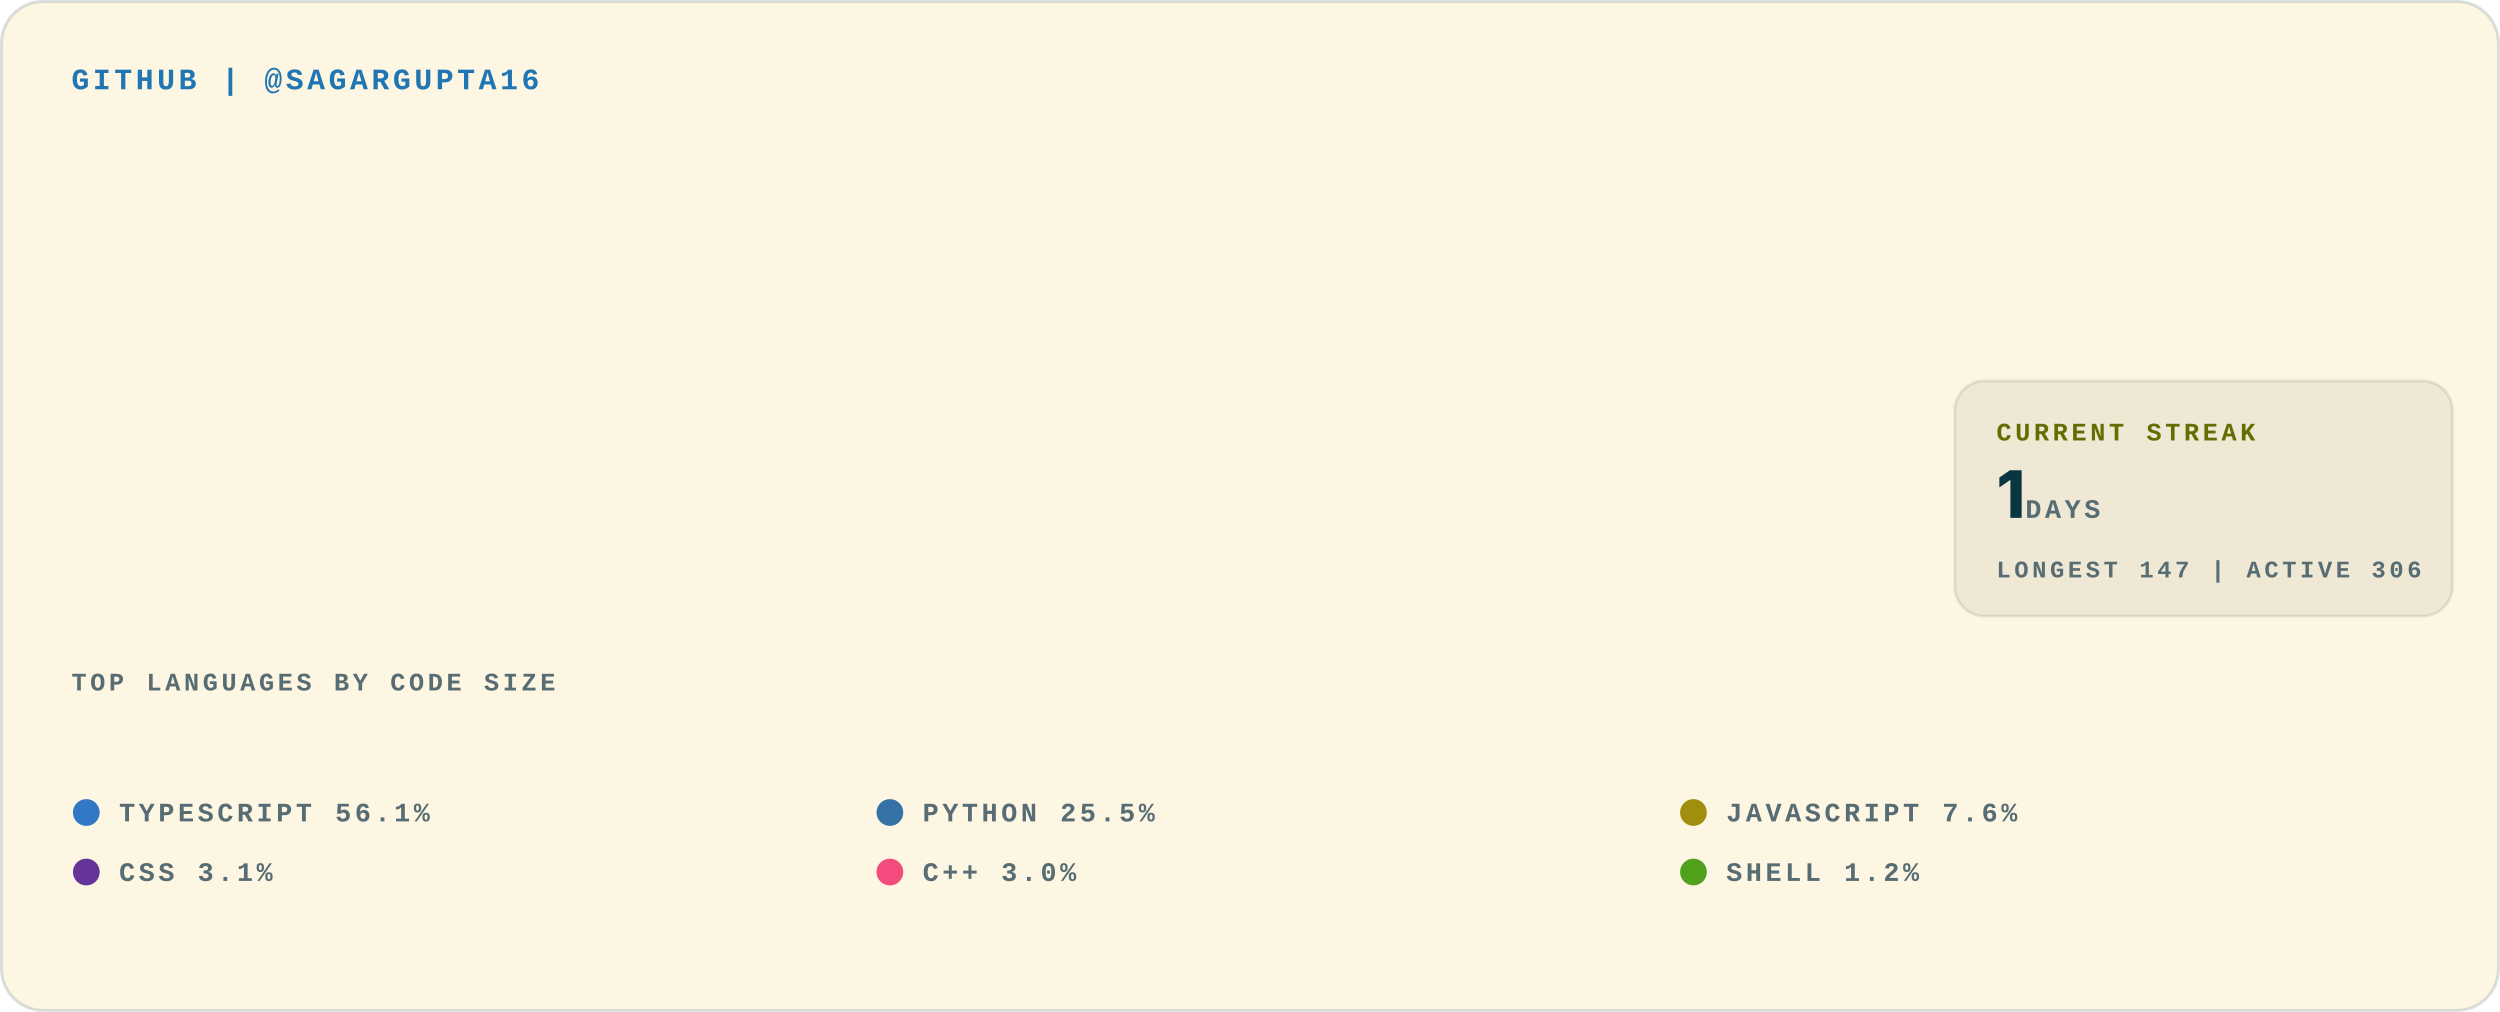
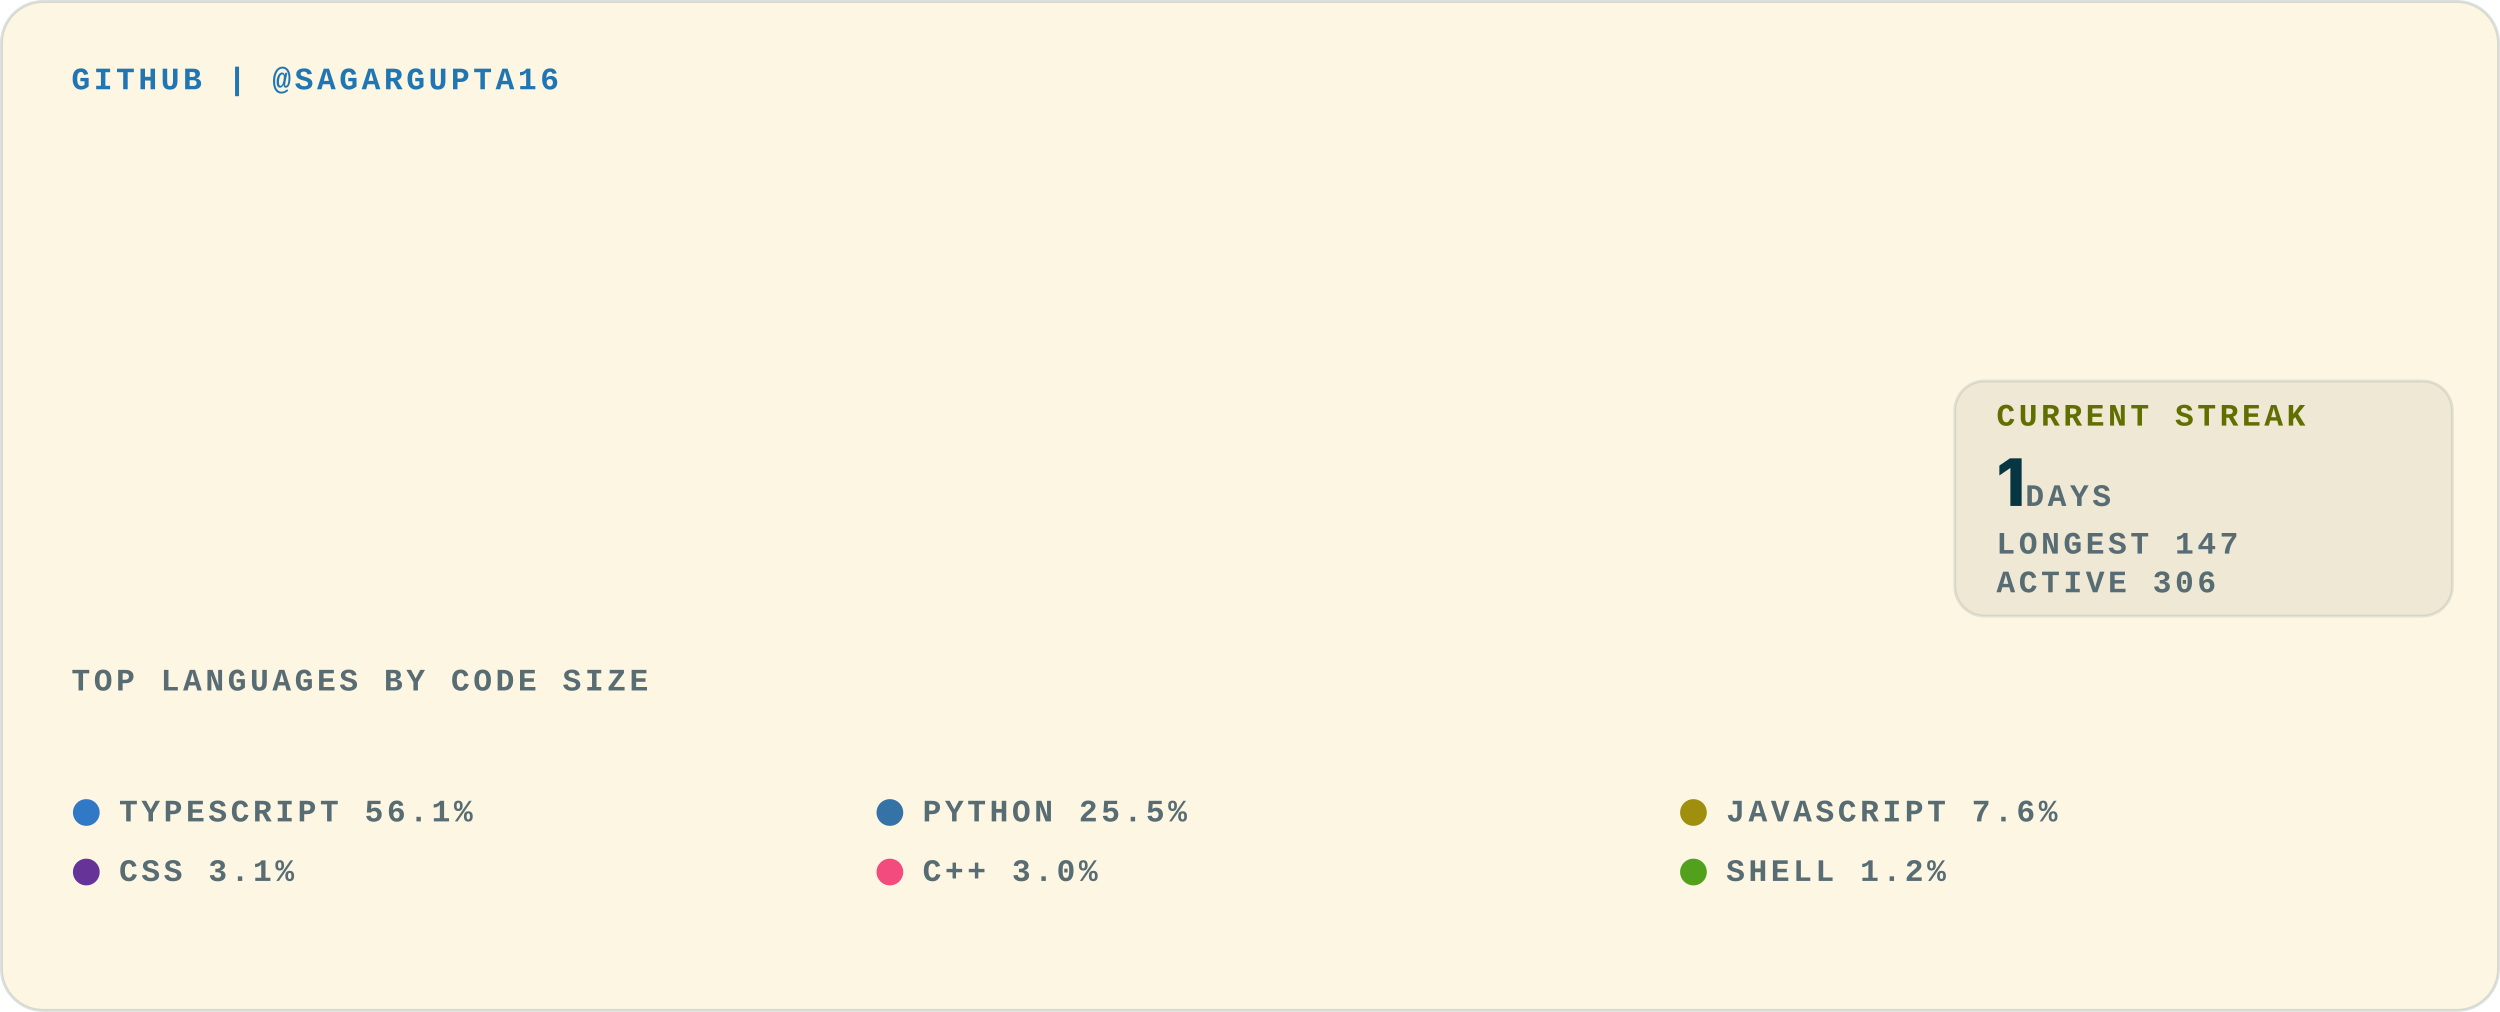
<svg xmlns="http://www.w3.org/2000/svg" width="840" height="340" viewBox="0 0 840 340" role="img" aria-label="GitHub stats for @Sagargupta16: 8016 contributions last year, 1 day streak, 300 stars">
  <style>.m{font-family:'JetBrains Mono','SFMono-Regular',Consolas,'Liberation Mono',Menlo,monospace;font-weight:700;letter-spacing:1.2px}.v{font-family:'Segoe UI',Inter,-apple-system,BlinkMacSystemFont,Helvetica,Arial,sans-serif;font-weight:800}.c{opacity:0;animation:in .5s ease forwards}@keyframes in{to{opacity:1}}.w0{animation-delay:0.40s}.w1{animation-delay:0.43s}.w2{animation-delay:0.46s}.w3{animation-delay:0.49s}.w4{animation-delay:0.52s}.w5{animation-delay:0.55s}.w6{animation-delay:0.58s}.w7{animation-delay:0.61s}.w8{animation-delay:0.64s}.w9{animation-delay:0.67s}.w10{animation-delay:0.70s}.w11{animation-delay:0.73s}.w12{animation-delay:0.76s}.w13{animation-delay:0.79s}.w14{animation-delay:0.82s}.w15{animation-delay:0.85s}.w16{animation-delay:0.88s}.w17{animation-delay:0.91s}.w18{animation-delay:0.94s}.w19{animation-delay:0.97s}.w20{animation-delay:1.00s}.w21{animation-delay:1.03s}.w22{animation-delay:1.06s}.w23{animation-delay:1.09s}.w24{animation-delay:1.12s}.w25{animation-delay:1.15s}.w26{animation-delay:1.18s}.w27{animation-delay:1.21s}.w28{animation-delay:1.24s}.w29{animation-delay:1.27s}.w30{animation-delay:1.30s}.w31{animation-delay:1.33s}.w32{animation-delay:1.36s}.w33{animation-delay:1.39s}.w34{animation-delay:1.42s}.w35{animation-delay:1.45s}.w36{animation-delay:1.48s}.w37{animation-delay:1.51s}.w38{animation-delay:1.54s}.w39{animation-delay:1.57s}.w40{animation-delay:1.60s}.w41{animation-delay:1.63s}.w42{animation-delay:1.66s}.w43{animation-delay:1.69s}.w44{animation-delay:1.72s}.w45{animation-delay:1.75s}.w46{animation-delay:1.78s}.w47{animation-delay:1.81s}.w48{animation-delay:1.84s}.w49{animation-delay:1.87s}.w50{animation-delay:1.90s}.w51{animation-delay:1.93s}.w52{animation-delay:1.96s}.grow{transform:scaleX(0);transform-origin:left;transform-box:fill-box;animation:grow 1.2s .5s ease forwards}@keyframes grow{to{transform:scaleX(1)}}</style>
  <rect x="0.5" y="0.5" width="839" height="339" rx="14" fill="#fdf6e3" stroke="rgba(7,54,66,0.15)" />
-   <text class="m" x="24" y="30" fill="#2076b3" font-size="10">GITHUB | @SAGARGUPTA16</text>
+   <text class="m" x="24" y="30" fill="#2076b3" font-size="10.5">GITHUB | @SAGARGUPTA16</text>
  <g opacity="0">
    <animate attributeName="opacity" to="1" begin="0.1s" dur="0.4s" fill="freeze" />
    <rect x="16.0" y="44" width="153.6" height="64" rx="10" fill="#eee8d5" stroke="rgba(7,54,66,0.1)" />
    <text class="v" x="30.0" y="76" fill="#073642" font-size="22">8,016</text>
-     <text class="m" x="30.0" y="95" fill="#586c73" font-size="8">CONTRIBUTIONS, LAST YEAR</text>
+     <text class="m" x="30.0" y="96" fill="#586c73" font-size="10.5">CONTRIBUTIONS</text>
  </g>
  <g opacity="0">
    <animate attributeName="opacity" to="1" begin="0.2s" dur="0.4s" fill="freeze" />
    <rect x="179.6" y="44" width="153.6" height="64" rx="10" fill="#eee8d5" stroke="rgba(7,54,66,0.1)" />
    <text class="v" x="193.6" y="76" fill="#073642" font-size="22">5,747</text>
-     <text class="m" x="193.6" y="95" fill="#586c73" font-size="8">COMMITS</text>
+     <text class="m" x="193.6" y="96" fill="#586c73" font-size="10.5">COMMITS</text>
  </g>
  <g opacity="0">
    <animate attributeName="opacity" to="1" begin="0.3s" dur="0.4s" fill="freeze" />
    <rect x="343.2" y="44" width="153.6" height="64" rx="10" fill="#eee8d5" stroke="rgba(7,54,66,0.1)" />
    <text class="v" x="357.2" y="76" fill="#073642" font-size="22">1,729</text>
-     <text class="m" x="357.2" y="95" fill="#586c73" font-size="8">PULL REQUESTS</text>
+     <text class="m" x="357.2" y="96" fill="#586c73" font-size="10.5">PULL REQUESTS</text>
  </g>
  <g opacity="0">
    <animate attributeName="opacity" to="1" begin="0.4s" dur="0.4s" fill="freeze" />
    <rect x="506.8" y="44" width="153.6" height="64" rx="10" fill="#eee8d5" stroke="rgba(7,54,66,0.1)" />
    <text class="v" x="520.8" y="76" fill="#073642" font-size="22">300</text>
-     <text class="m" x="520.8" y="95" fill="#586c73" font-size="8">STARS EARNED</text>
+     <text class="m" x="520.8" y="96" fill="#586c73" font-size="10.5">STARS EARNED</text>
  </g>
  <g opacity="0">
    <animate attributeName="opacity" to="1" begin="0.5s" dur="0.4s" fill="freeze" />
    <rect x="670.4" y="44" width="153.6" height="64" rx="10" fill="#eee8d5" stroke="rgba(7,54,66,0.1)" />
    <text class="v" x="684.4" y="76" fill="#073642" font-size="22">111</text>
-     <text class="m" x="684.4" y="95" fill="#586c73" font-size="8">FOLLOWERS</text>
+     <text class="m" x="684.4" y="96" fill="#586c73" font-size="10.5">FOLLOWERS</text>
  </g>
  <rect class="c w0" x="24.0" y="128.0" width="9" height="9" rx="2" fill="#53809a" />
  <rect class="c w0" x="24.0" y="139.6" width="9" height="9" rx="2" fill="#366c90" />
  <rect class="c w0" x="24.0" y="151.2" width="9" height="9" rx="2" fill="#185886" />
  <rect class="c w0" x="24.0" y="162.8" width="9" height="9" rx="2" fill="#53809a" />
  <rect class="c w0" x="24.0" y="174.4" width="9" height="9" rx="2" fill="#366c90" />
  <rect class="c w0" x="24.0" y="186.0" width="9" height="9" rx="2" fill="#7194a4" />
  <rect class="c w0" x="24.0" y="197.6" width="9" height="9" rx="2" fill="#366c90" />
  <rect class="c w1" x="35.6" y="128.0" width="9" height="9" rx="2" fill="#7194a4" />
  <rect class="c w1" x="35.6" y="139.6" width="9" height="9" rx="2" fill="#53809a" />
  <rect class="c w1" x="35.6" y="151.2" width="9" height="9" rx="2" fill="#185886" />
  <rect class="c w1" x="35.6" y="162.8" width="9" height="9" rx="2" fill="#366c90" />
  <rect class="c w1" x="35.6" y="174.4" width="9" height="9" rx="2" fill="#7194a4" />
  <rect class="c w1" x="35.6" y="186.0" width="9" height="9" rx="2" fill="#53809a" />
  <rect class="c w1" x="35.6" y="197.6" width="9" height="9" rx="2" fill="#185886" />
  <rect class="c w2" x="47.2" y="128.0" width="9" height="9" rx="2" fill="#53809a" />
  <rect class="c w2" x="47.2" y="139.6" width="9" height="9" rx="2" fill="#7194a4" />
  <rect class="c w2" x="47.2" y="151.2" width="9" height="9" rx="2" fill="#366c90" />
  <rect class="c w2" x="47.2" y="162.8" width="9" height="9" rx="2" fill="#185886" />
  <rect class="c w2" x="47.2" y="174.4" width="9" height="9" rx="2" fill="#185886" />
  <rect class="c w2" x="47.2" y="186.0" width="9" height="9" rx="2" fill="#366c90" />
  <rect class="c w2" x="47.2" y="197.6" width="9" height="9" rx="2" fill="#185886" />
  <rect class="c w3" x="58.8" y="128.0" width="9" height="9" rx="2" fill="#53809a" />
  <rect class="c w3" x="58.8" y="139.6" width="9" height="9" rx="2" fill="#185886" />
  <rect class="c w3" x="58.8" y="151.2" width="9" height="9" rx="2" fill="#7194a4" />
  <rect class="c w3" x="58.8" y="162.8" width="9" height="9" rx="2" fill="#366c90" />
  <rect class="c w3" x="58.8" y="174.4" width="9" height="9" rx="2" fill="#366c90" />
  <rect class="c w3" x="58.8" y="186.0" width="9" height="9" rx="2" fill="#53809a" />
  <rect class="c w3" x="58.8" y="197.6" width="9" height="9" rx="2" fill="#53809a" />
  <rect class="c w4" x="70.4" y="128.0" width="9" height="9" rx="2" fill="#53809a" />
  <rect class="c w4" x="70.4" y="139.6" width="9" height="9" rx="2" fill="#185886" />
  <rect class="c w4" x="70.4" y="151.2" width="9" height="9" rx="2" fill="#53809a" />
  <rect class="c w4" x="70.4" y="162.8" width="9" height="9" rx="2" fill="#53809a" />
  <rect class="c w4" x="70.4" y="174.4" width="9" height="9" rx="2" fill="#7194a4" />
  <rect class="c w4" x="70.4" y="186.0" width="9" height="9" rx="2" fill="#7194a4" />
  <rect class="c w4" x="70.4" y="197.6" width="9" height="9" rx="2" fill="#53809a" />
  <rect class="c w5" x="82.0" y="128.0" width="9" height="9" rx="2" fill="#185886" />
  <rect class="c w5" x="82.0" y="139.6" width="9" height="9" rx="2" fill="#53809a" />
  <rect class="c w5" x="82.0" y="151.2" width="9" height="9" rx="2" fill="#185886" />
  <rect class="c w5" x="82.0" y="162.8" width="9" height="9" rx="2" fill="#366c90" />
  <rect class="c w5" x="82.0" y="174.4" width="9" height="9" rx="2" fill="#366c90" />
  <rect class="c w5" x="82.0" y="186.0" width="9" height="9" rx="2" fill="#53809a" />
  <rect class="c w5" x="82.0" y="197.6" width="9" height="9" rx="2" fill="#366c90" />
  <rect class="c w6" x="93.6" y="128.0" width="9" height="9" rx="2" fill="#53809a" />
  <rect class="c w6" x="93.6" y="139.6" width="9" height="9" rx="2" fill="#366c90" />
  <rect class="c w6" x="93.6" y="151.2" width="9" height="9" rx="2" fill="#366c90" />
  <rect class="c w6" x="93.6" y="162.8" width="9" height="9" rx="2" fill="#366c90" />
  <rect class="c w6" x="93.6" y="174.4" width="9" height="9" rx="2" fill="#366c90" />
  <rect class="c w6" x="93.6" y="186.0" width="9" height="9" rx="2" fill="#53809a" />
  <rect class="c w6" x="93.6" y="197.6" width="9" height="9" rx="2" fill="#53809a" />
  <rect class="c w7" x="105.2" y="128.0" width="9" height="9" rx="2" fill="#185886" />
  <rect class="c w7" x="105.2" y="139.6" width="9" height="9" rx="2" fill="#7194a4" />
  <rect class="c w7" x="105.2" y="151.2" width="9" height="9" rx="2" fill="#366c90" />
  <rect class="c w7" x="105.2" y="162.8" width="9" height="9" rx="2" fill="#7194a4" />
  <rect class="c w7" x="105.2" y="174.4" width="9" height="9" rx="2" fill="#185886" />
  <rect class="c w7" x="105.2" y="186.0" width="9" height="9" rx="2" fill="#366c90" />
  <rect class="c w7" x="105.2" y="197.6" width="9" height="9" rx="2" fill="#7194a4" />
  <rect class="c w8" x="116.8" y="128.0" width="9" height="9" rx="2" fill="#366c90" />
  <rect class="c w8" x="116.8" y="139.6" width="9" height="9" rx="2" fill="#53809a" />
  <rect class="c w8" x="116.8" y="151.2" width="9" height="9" rx="2" fill="#366c90" />
  <rect class="c w8" x="116.8" y="162.8" width="9" height="9" rx="2" fill="#185886" />
  <rect class="c w8" x="116.8" y="174.4" width="9" height="9" rx="2" fill="#366c90" />
  <rect class="c w8" x="116.8" y="186.0" width="9" height="9" rx="2" fill="#7194a4" />
  <rect class="c w8" x="116.8" y="197.6" width="9" height="9" rx="2" fill="#7194a4" />
  <rect class="c w9" x="128.4" y="128.0" width="9" height="9" rx="2" fill="#53809a" />
  <rect class="c w9" x="128.4" y="139.6" width="9" height="9" rx="2" fill="#53809a" />
  <rect class="c w9" x="128.4" y="151.2" width="9" height="9" rx="2" fill="#185886" />
  <rect class="c w9" x="128.4" y="162.8" width="9" height="9" rx="2" fill="#7194a4" />
  <rect class="c w9" x="128.4" y="174.4" width="9" height="9" rx="2" fill="#7194a4" />
  <rect class="c w9" x="128.4" y="186.0" width="9" height="9" rx="2" fill="#366c90" />
  <rect class="c w9" x="128.4" y="197.6" width="9" height="9" rx="2" fill="#7194a4" />
  <rect class="c w10" x="140.0" y="128.0" width="9" height="9" rx="2" fill="#53809a" />
  <rect class="c w10" x="140.0" y="139.6" width="9" height="9" rx="2" fill="#53809a" />
  <rect class="c w10" x="140.0" y="151.2" width="9" height="9" rx="2" fill="#7194a4" />
  <rect class="c w10" x="140.0" y="162.8" width="9" height="9" rx="2" fill="#366c90" />
  <rect class="c w10" x="140.0" y="174.4" width="9" height="9" rx="2" fill="#185886" />
  <rect class="c w10" x="140.0" y="186.0" width="9" height="9" rx="2" fill="#53809a" />
  <rect class="c w10" x="140.0" y="197.6" width="9" height="9" rx="2" fill="#53809a" />
  <rect class="c w11" x="151.6" y="128.0" width="9" height="9" rx="2" fill="#7194a4" />
  <rect class="c w11" x="151.6" y="139.6" width="9" height="9" rx="2" fill="#53809a" />
  <rect class="c w11" x="151.6" y="151.2" width="9" height="9" rx="2" fill="#185886" />
  <rect class="c w11" x="151.6" y="162.8" width="9" height="9" rx="2" fill="#7194a4" />
  <rect class="c w11" x="151.6" y="174.4" width="9" height="9" rx="2" fill="#53809a" />
  <rect class="c w11" x="151.6" y="186.0" width="9" height="9" rx="2" fill="#185886" />
  <rect class="c w11" x="151.6" y="197.6" width="9" height="9" rx="2" fill="#53809a" />
  <rect class="c w12" x="163.2" y="128.0" width="9" height="9" rx="2" fill="#7194a4" />
  <rect class="c w12" x="163.2" y="139.6" width="9" height="9" rx="2" fill="#7194a4" />
  <rect class="c w12" x="163.2" y="151.2" width="9" height="9" rx="2" fill="#7194a4" />
  <rect class="c w12" x="163.2" y="162.8" width="9" height="9" rx="2" fill="#7194a4" />
  <rect class="c w12" x="163.2" y="174.4" width="9" height="9" rx="2" fill="#185886" />
  <rect class="c w12" x="163.2" y="186.0" width="9" height="9" rx="2" fill="#7194a4" />
  <rect class="c w12" x="163.2" y="197.6" width="9" height="9" rx="2" fill="#7194a4" />
  <rect class="c w13" x="174.8" y="128.0" width="9" height="9" rx="2" fill="#185886" />
  <rect class="c w13" x="174.8" y="139.6" width="9" height="9" rx="2" fill="#185886" />
  <rect class="c w13" x="174.8" y="151.2" width="9" height="9" rx="2" fill="#366c90" />
  <rect class="c w13" x="174.8" y="162.8" width="9" height="9" rx="2" fill="#366c90" />
  <rect class="c w13" x="174.8" y="174.4" width="9" height="9" rx="2" fill="#366c90" />
  <rect class="c w13" x="174.8" y="186.0" width="9" height="9" rx="2" fill="#7194a4" />
  <rect class="c w13" x="174.8" y="197.6" width="9" height="9" rx="2" fill="#53809a" />
  <rect class="c w14" x="186.4" y="128.0" width="9" height="9" rx="2" fill="#185886" />
  <rect class="c w14" x="186.4" y="139.6" width="9" height="9" rx="2" fill="#366c90" />
  <rect class="c w14" x="186.4" y="151.2" width="9" height="9" rx="2" fill="#7194a4" />
  <rect class="c w14" x="186.4" y="162.8" width="9" height="9" rx="2" fill="#7194a4" />
  <rect class="c w14" x="186.4" y="174.4" width="9" height="9" rx="2" fill="#366c90" />
  <rect class="c w14" x="186.4" y="186.0" width="9" height="9" rx="2" fill="#185886" />
  <rect class="c w14" x="186.4" y="197.6" width="9" height="9" rx="2" fill="#185886" />
  <rect class="c w15" x="198.0" y="128.0" width="9" height="9" rx="2" fill="#53809a" />
  <rect class="c w15" x="198.0" y="139.6" width="9" height="9" rx="2" fill="#53809a" />
  <rect class="c w15" x="198.0" y="151.2" width="9" height="9" rx="2" fill="#7194a4" />
  <rect class="c w15" x="198.0" y="162.8" width="9" height="9" rx="2" fill="#53809a" />
  <rect class="c w15" x="198.0" y="174.4" width="9" height="9" rx="2" fill="#185886" />
  <rect class="c w15" x="198.0" y="186.0" width="9" height="9" rx="2" fill="#53809a" />
  <rect class="c w15" x="198.0" y="197.6" width="9" height="9" rx="2" fill="#185886" />
  <rect class="c w16" x="209.6" y="128.0" width="9" height="9" rx="2" fill="#7194a4" />
  <rect class="c w16" x="209.6" y="139.6" width="9" height="9" rx="2" fill="#7194a4" />
  <rect class="c w16" x="209.6" y="151.2" width="9" height="9" rx="2" fill="#53809a" />
  <rect class="c w16" x="209.6" y="162.8" width="9" height="9" rx="2" fill="#366c90" />
  <rect class="c w16" x="209.6" y="174.4" width="9" height="9" rx="2" fill="#53809a" />
  <rect class="c w16" x="209.6" y="186.0" width="9" height="9" rx="2" fill="#366c90" />
  <rect class="c w16" x="209.6" y="197.6" width="9" height="9" rx="2" fill="#53809a" />
  <rect class="c w17" x="221.2" y="128.0" width="9" height="9" rx="2" fill="#7194a4" />
  <rect class="c w17" x="221.2" y="139.6" width="9" height="9" rx="2" fill="#366c90" />
  <rect class="c w17" x="221.2" y="151.2" width="9" height="9" rx="2" fill="#366c90" />
  <rect class="c w17" x="221.2" y="162.8" width="9" height="9" rx="2" fill="#53809a" />
  <rect class="c w17" x="221.2" y="174.4" width="9" height="9" rx="2" fill="#185886" />
  <rect class="c w17" x="221.2" y="186.0" width="9" height="9" rx="2" fill="#7194a4" />
  <rect class="c w17" x="221.2" y="197.6" width="9" height="9" rx="2" fill="#366c90" />
  <rect class="c w18" x="232.8" y="128.0" width="9" height="9" rx="2" fill="#185886" />
  <rect class="c w18" x="232.8" y="139.6" width="9" height="9" rx="2" fill="#7194a4" />
  <rect class="c w18" x="232.8" y="151.2" width="9" height="9" rx="2" fill="#7194a4" />
  <rect class="c w18" x="232.8" y="162.8" width="9" height="9" rx="2" fill="#7194a4" />
  <rect class="c w18" x="232.8" y="174.4" width="9" height="9" rx="2" fill="#185886" />
  <rect class="c w18" x="232.8" y="186.0" width="9" height="9" rx="2" fill="#53809a" />
  <rect class="c w18" x="232.8" y="197.6" width="9" height="9" rx="2" fill="#185886" />
  <rect class="c w19" x="244.4" y="128.0" width="9" height="9" rx="2" fill="#185886" />
  <rect class="c w19" x="244.4" y="139.6" width="9" height="9" rx="2" fill="#366c90" />
  <rect class="c w19" x="244.4" y="151.2" width="9" height="9" rx="2" fill="#366c90" />
  <rect class="c w19" x="244.4" y="162.8" width="9" height="9" rx="2" fill="#185886" />
  <rect class="c w19" x="244.4" y="174.4" width="9" height="9" rx="2" fill="#185886" />
  <rect class="c w19" x="244.4" y="186.0" width="9" height="9" rx="2" fill="#366c90" />
  <rect class="c w19" x="244.4" y="197.6" width="9" height="9" rx="2" fill="#185886" />
  <rect class="c w20" x="256.0" y="128.0" width="9" height="9" rx="2" fill="#185886" />
  <rect class="c w20" x="256.0" y="139.6" width="9" height="9" rx="2" fill="#7194a4" />
  <rect class="c w20" x="256.0" y="151.2" width="9" height="9" rx="2" fill="#366c90" />
  <rect class="c w20" x="256.0" y="162.8" width="9" height="9" rx="2" fill="#53809a" />
  <rect class="c w20" x="256.0" y="174.4" width="9" height="9" rx="2" fill="#366c90" />
  <rect class="c w20" x="256.0" y="186.0" width="9" height="9" rx="2" fill="#366c90" />
  <rect class="c w20" x="256.0" y="197.6" width="9" height="9" rx="2" fill="#185886" />
  <rect class="c w21" x="267.6" y="128.0" width="9" height="9" rx="2" fill="rgba(7,54,66,0.07)" />
  <rect class="c w21" x="267.6" y="139.6" width="9" height="9" rx="2" fill="#185886" />
  <rect class="c w21" x="267.6" y="151.2" width="9" height="9" rx="2" fill="#366c90" />
  <rect class="c w21" x="267.6" y="162.8" width="9" height="9" rx="2" fill="rgba(7,54,66,0.07)" />
  <rect class="c w21" x="267.6" y="174.4" width="9" height="9" rx="2" fill="rgba(7,54,66,0.07)" />
  <rect class="c w21" x="267.6" y="186.0" width="9" height="9" rx="2" fill="#7194a4" />
  <rect class="c w21" x="267.6" y="197.6" width="9" height="9" rx="2" fill="rgba(7,54,66,0.07)" />
  <rect class="c w22" x="279.2" y="128.0" width="9" height="9" rx="2" fill="#7194a4" />
  <rect class="c w22" x="279.2" y="139.6" width="9" height="9" rx="2" fill="#185886" />
  <rect class="c w22" x="279.2" y="151.2" width="9" height="9" rx="2" fill="#366c90" />
  <rect class="c w22" x="279.2" y="162.8" width="9" height="9" rx="2" fill="#366c90" />
  <rect class="c w22" x="279.2" y="174.4" width="9" height="9" rx="2" fill="rgba(7,54,66,0.07)" />
  <rect class="c w22" x="279.2" y="186.0" width="9" height="9" rx="2" fill="#7194a4" />
  <rect class="c w22" x="279.2" y="197.6" width="9" height="9" rx="2" fill="#185886" />
  <rect class="c w23" x="290.8" y="128.0" width="9" height="9" rx="2" fill="#7194a4" />
  <rect class="c w23" x="290.8" y="139.6" width="9" height="9" rx="2" fill="#7194a4" />
  <rect class="c w23" x="290.8" y="151.2" width="9" height="9" rx="2" fill="#366c90" />
  <rect class="c w23" x="290.8" y="162.8" width="9" height="9" rx="2" fill="rgba(7,54,66,0.07)" />
  <rect class="c w23" x="290.8" y="174.4" width="9" height="9" rx="2" fill="#7194a4" />
  <rect class="c w23" x="290.8" y="186.0" width="9" height="9" rx="2" fill="#185886" />
  <rect class="c w23" x="290.8" y="197.6" width="9" height="9" rx="2" fill="#366c90" />
  <rect class="c w24" x="302.4" y="128.0" width="9" height="9" rx="2" fill="#185886" />
  <rect class="c w24" x="302.4" y="139.6" width="9" height="9" rx="2" fill="#185886" />
  <rect class="c w24" x="302.4" y="151.2" width="9" height="9" rx="2" fill="#53809a" />
  <rect class="c w24" x="302.4" y="162.8" width="9" height="9" rx="2" fill="#53809a" />
  <rect class="c w24" x="302.4" y="174.4" width="9" height="9" rx="2" fill="#185886" />
  <rect class="c w24" x="302.4" y="186.0" width="9" height="9" rx="2" fill="#366c90" />
  <rect class="c w24" x="302.4" y="197.6" width="9" height="9" rx="2" fill="#7194a4" />
  <rect class="c w25" x="314.0" y="128.0" width="9" height="9" rx="2" fill="#366c90" />
  <rect class="c w25" x="314.0" y="139.6" width="9" height="9" rx="2" fill="rgba(7,54,66,0.07)" />
  <rect class="c w25" x="314.0" y="151.2" width="9" height="9" rx="2" fill="rgba(7,54,66,0.07)" />
  <rect class="c w25" x="314.0" y="162.8" width="9" height="9" rx="2" fill="#53809a" />
  <rect class="c w25" x="314.0" y="174.4" width="9" height="9" rx="2" fill="#185886" />
  <rect class="c w25" x="314.0" y="186.0" width="9" height="9" rx="2" fill="#53809a" />
  <rect class="c w25" x="314.0" y="197.6" width="9" height="9" rx="2" fill="#185886" />
  <rect class="c w26" x="325.6" y="128.0" width="9" height="9" rx="2" fill="#53809a" />
  <rect class="c w26" x="325.6" y="139.6" width="9" height="9" rx="2" fill="rgba(7,54,66,0.07)" />
  <rect class="c w26" x="325.6" y="151.2" width="9" height="9" rx="2" fill="rgba(7,54,66,0.07)" />
  <rect class="c w26" x="325.6" y="162.8" width="9" height="9" rx="2" fill="#7194a4" />
  <rect class="c w26" x="325.6" y="174.4" width="9" height="9" rx="2" fill="#53809a" />
  <rect class="c w26" x="325.6" y="186.0" width="9" height="9" rx="2" fill="#366c90" />
  <rect class="c w26" x="325.6" y="197.6" width="9" height="9" rx="2" fill="#185886" />
  <rect class="c w27" x="337.2" y="128.0" width="9" height="9" rx="2" fill="#7194a4" />
  <rect class="c w27" x="337.2" y="139.6" width="9" height="9" rx="2" fill="#366c90" />
  <rect class="c w27" x="337.2" y="151.2" width="9" height="9" rx="2" fill="#7194a4" />
  <rect class="c w27" x="337.2" y="162.8" width="9" height="9" rx="2" fill="#7194a4" />
  <rect class="c w27" x="337.2" y="174.4" width="9" height="9" rx="2" fill="#7194a4" />
  <rect class="c w27" x="337.2" y="186.0" width="9" height="9" rx="2" fill="#366c90" />
  <rect class="c w27" x="337.2" y="197.6" width="9" height="9" rx="2" fill="#53809a" />
  <rect class="c w28" x="348.8" y="128.0" width="9" height="9" rx="2" fill="#366c90" />
  <rect class="c w28" x="348.8" y="139.6" width="9" height="9" rx="2" fill="#7194a4" />
  <rect class="c w28" x="348.8" y="151.2" width="9" height="9" rx="2" fill="#185886" />
  <rect class="c w28" x="348.8" y="162.8" width="9" height="9" rx="2" fill="rgba(7,54,66,0.07)" />
  <rect class="c w28" x="348.8" y="174.4" width="9" height="9" rx="2" fill="rgba(7,54,66,0.07)" />
  <rect class="c w28" x="348.8" y="186.0" width="9" height="9" rx="2" fill="#185886" />
  <rect class="c w28" x="348.8" y="197.6" width="9" height="9" rx="2" fill="#366c90" />
  <rect class="c w29" x="360.4" y="128.0" width="9" height="9" rx="2" fill="#366c90" />
  <rect class="c w29" x="360.4" y="139.6" width="9" height="9" rx="2" fill="rgba(7,54,66,0.07)" />
  <rect class="c w29" x="360.4" y="151.2" width="9" height="9" rx="2" fill="rgba(7,54,66,0.07)" />
  <rect class="c w29" x="360.4" y="162.8" width="9" height="9" rx="2" fill="#53809a" />
  <rect class="c w29" x="360.4" y="174.4" width="9" height="9" rx="2" fill="rgba(7,54,66,0.07)" />
  <rect class="c w29" x="360.4" y="186.0" width="9" height="9" rx="2" fill="rgba(7,54,66,0.07)" />
  <rect class="c w29" x="360.4" y="197.6" width="9" height="9" rx="2" fill="#185886" />
  <rect class="c w30" x="372.0" y="128.0" width="9" height="9" rx="2" fill="#185886" />
  <rect class="c w30" x="372.0" y="139.6" width="9" height="9" rx="2" fill="rgba(7,54,66,0.07)" />
  <rect class="c w30" x="372.0" y="151.2" width="9" height="9" rx="2" fill="#7194a4" />
  <rect class="c w30" x="372.0" y="162.8" width="9" height="9" rx="2" fill="#366c90" />
  <rect class="c w30" x="372.0" y="174.4" width="9" height="9" rx="2" fill="#7194a4" />
  <rect class="c w30" x="372.0" y="186.0" width="9" height="9" rx="2" fill="#185886" />
  <rect class="c w30" x="372.0" y="197.6" width="9" height="9" rx="2" fill="#366c90" />
  <rect class="c w31" x="383.6" y="128.0" width="9" height="9" rx="2" fill="#185886" />
  <rect class="c w31" x="383.6" y="139.6" width="9" height="9" rx="2" fill="#366c90" />
  <rect class="c w31" x="383.6" y="151.2" width="9" height="9" rx="2" fill="rgba(7,54,66,0.07)" />
  <rect class="c w31" x="383.6" y="162.8" width="9" height="9" rx="2" fill="#7194a4" />
  <rect class="c w31" x="383.6" y="174.4" width="9" height="9" rx="2" fill="rgba(7,54,66,0.07)" />
  <rect class="c w31" x="383.6" y="186.0" width="9" height="9" rx="2" fill="#53809a" />
  <rect class="c w31" x="383.6" y="197.6" width="9" height="9" rx="2" fill="rgba(7,54,66,0.07)" />
  <rect class="c w32" x="395.2" y="128.0" width="9" height="9" rx="2" fill="rgba(7,54,66,0.07)" />
  <rect class="c w32" x="395.2" y="139.6" width="9" height="9" rx="2" fill="rgba(7,54,66,0.07)" />
  <rect class="c w32" x="395.2" y="151.2" width="9" height="9" rx="2" fill="rgba(7,54,66,0.07)" />
  <rect class="c w32" x="395.2" y="162.8" width="9" height="9" rx="2" fill="rgba(7,54,66,0.07)" />
  <rect class="c w32" x="395.2" y="174.4" width="9" height="9" rx="2" fill="#366c90" />
  <rect class="c w32" x="395.2" y="186.0" width="9" height="9" rx="2" fill="#366c90" />
  <rect class="c w32" x="395.2" y="197.6" width="9" height="9" rx="2" fill="#185886" />
  <rect class="c w33" x="406.8" y="128.0" width="9" height="9" rx="2" fill="#366c90" />
  <rect class="c w33" x="406.8" y="139.6" width="9" height="9" rx="2" fill="#366c90" />
  <rect class="c w33" x="406.8" y="151.2" width="9" height="9" rx="2" fill="#366c90" />
  <rect class="c w33" x="406.8" y="162.8" width="9" height="9" rx="2" fill="#53809a" />
  <rect class="c w33" x="406.8" y="174.4" width="9" height="9" rx="2" fill="rgba(7,54,66,0.07)" />
  <rect class="c w33" x="406.8" y="186.0" width="9" height="9" rx="2" fill="#185886" />
  <rect class="c w33" x="406.8" y="197.6" width="9" height="9" rx="2" fill="#185886" />
  <rect class="c w34" x="418.4" y="128.0" width="9" height="9" rx="2" fill="rgba(7,54,66,0.07)" />
  <rect class="c w34" x="418.4" y="139.6" width="9" height="9" rx="2" fill="rgba(7,54,66,0.07)" />
  <rect class="c w34" x="418.4" y="151.2" width="9" height="9" rx="2" fill="#7194a4" />
  <rect class="c w34" x="418.4" y="162.8" width="9" height="9" rx="2" fill="rgba(7,54,66,0.07)" />
  <rect class="c w34" x="418.4" y="174.4" width="9" height="9" rx="2" fill="#7194a4" />
  <rect class="c w34" x="418.4" y="186.0" width="9" height="9" rx="2" fill="#53809a" />
  <rect class="c w34" x="418.4" y="197.6" width="9" height="9" rx="2" fill="rgba(7,54,66,0.07)" />
  <rect class="c w35" x="430.0" y="128.0" width="9" height="9" rx="2" fill="rgba(7,54,66,0.07)" />
  <rect class="c w35" x="430.0" y="139.6" width="9" height="9" rx="2" fill="rgba(7,54,66,0.07)" />
  <rect class="c w35" x="430.0" y="151.2" width="9" height="9" rx="2" fill="rgba(7,54,66,0.07)" />
  <rect class="c w35" x="430.0" y="162.8" width="9" height="9" rx="2" fill="#7194a4" />
  <rect class="c w35" x="430.0" y="174.4" width="9" height="9" rx="2" fill="#53809a" />
  <rect class="c w35" x="430.0" y="186.0" width="9" height="9" rx="2" fill="#7194a4" />
  <rect class="c w35" x="430.0" y="197.6" width="9" height="9" rx="2" fill="#366c90" />
  <rect class="c w36" x="441.6" y="128.0" width="9" height="9" rx="2" fill="#53809a" />
  <rect class="c w36" x="441.6" y="139.6" width="9" height="9" rx="2" fill="#7194a4" />
  <rect class="c w36" x="441.6" y="151.2" width="9" height="9" rx="2" fill="rgba(7,54,66,0.07)" />
  <rect class="c w36" x="441.6" y="162.8" width="9" height="9" rx="2" fill="#185886" />
  <rect class="c w36" x="441.6" y="174.4" width="9" height="9" rx="2" fill="#185886" />
  <rect class="c w36" x="441.6" y="186.0" width="9" height="9" rx="2" fill="#185886" />
  <rect class="c w36" x="441.6" y="197.6" width="9" height="9" rx="2" fill="#185886" />
  <rect class="c w37" x="453.2" y="128.0" width="9" height="9" rx="2" fill="#7194a4" />
  <rect class="c w37" x="453.2" y="139.6" width="9" height="9" rx="2" fill="#53809a" />
  <rect class="c w37" x="453.2" y="151.2" width="9" height="9" rx="2" fill="#185886" />
  <rect class="c w37" x="453.2" y="162.8" width="9" height="9" rx="2" fill="#53809a" />
  <rect class="c w37" x="453.2" y="174.4" width="9" height="9" rx="2" fill="#366c90" />
  <rect class="c w37" x="453.2" y="186.0" width="9" height="9" rx="2" fill="#53809a" />
  <rect class="c w37" x="453.2" y="197.6" width="9" height="9" rx="2" fill="#366c90" />
  <rect class="c w38" x="464.8" y="128.0" width="9" height="9" rx="2" fill="#366c90" />
  <rect class="c w38" x="464.8" y="139.6" width="9" height="9" rx="2" fill="#7194a4" />
  <rect class="c w38" x="464.8" y="151.2" width="9" height="9" rx="2" fill="#366c90" />
  <rect class="c w38" x="464.8" y="162.8" width="9" height="9" rx="2" fill="#185886" />
  <rect class="c w38" x="464.8" y="174.4" width="9" height="9" rx="2" fill="#7194a4" />
  <rect class="c w38" x="464.8" y="186.0" width="9" height="9" rx="2" fill="#7194a4" />
  <rect class="c w38" x="464.8" y="197.6" width="9" height="9" rx="2" fill="rgba(7,54,66,0.07)" />
  <rect class="c w39" x="476.4" y="128.0" width="9" height="9" rx="2" fill="rgba(7,54,66,0.07)" />
  <rect class="c w39" x="476.4" y="139.6" width="9" height="9" rx="2" fill="#7194a4" />
  <rect class="c w39" x="476.4" y="151.2" width="9" height="9" rx="2" fill="#366c90" />
  <rect class="c w39" x="476.4" y="162.8" width="9" height="9" rx="2" fill="#366c90" />
  <rect class="c w39" x="476.4" y="174.4" width="9" height="9" rx="2" fill="#7194a4" />
  <rect class="c w39" x="476.4" y="186.0" width="9" height="9" rx="2" fill="#53809a" />
  <rect class="c w39" x="476.4" y="197.6" width="9" height="9" rx="2" fill="#185886" />
  <rect class="c w40" x="488.0" y="128.0" width="9" height="9" rx="2" fill="rgba(7,54,66,0.07)" />
  <rect class="c w40" x="488.0" y="139.6" width="9" height="9" rx="2" fill="#53809a" />
  <rect class="c w40" x="488.0" y="151.2" width="9" height="9" rx="2" fill="#7194a4" />
  <rect class="c w40" x="488.0" y="162.8" width="9" height="9" rx="2" fill="#185886" />
  <rect class="c w40" x="488.0" y="174.4" width="9" height="9" rx="2" fill="#53809a" />
  <rect class="c w40" x="488.0" y="186.0" width="9" height="9" rx="2" fill="rgba(7,54,66,0.07)" />
  <rect class="c w40" x="488.0" y="197.6" width="9" height="9" rx="2" fill="rgba(7,54,66,0.07)" />
  <rect class="c w41" x="499.6" y="128.0" width="9" height="9" rx="2" fill="#53809a" />
  <rect class="c w41" x="499.6" y="139.6" width="9" height="9" rx="2" fill="#7194a4" />
  <rect class="c w41" x="499.6" y="151.2" width="9" height="9" rx="2" fill="#7194a4" />
  <rect class="c w41" x="499.6" y="162.8" width="9" height="9" rx="2" fill="#53809a" />
  <rect class="c w41" x="499.6" y="174.4" width="9" height="9" rx="2" fill="#185886" />
  <rect class="c w41" x="499.6" y="186.0" width="9" height="9" rx="2" fill="#53809a" />
  <rect class="c w41" x="499.6" y="197.6" width="9" height="9" rx="2" fill="#366c90" />
  <rect class="c w42" x="511.2" y="128.0" width="9" height="9" rx="2" fill="#53809a" />
  <rect class="c w42" x="511.2" y="139.6" width="9" height="9" rx="2" fill="#366c90" />
  <rect class="c w42" x="511.2" y="151.2" width="9" height="9" rx="2" fill="rgba(7,54,66,0.07)" />
  <rect class="c w42" x="511.2" y="162.8" width="9" height="9" rx="2" fill="#7194a4" />
  <rect class="c w42" x="511.2" y="174.4" width="9" height="9" rx="2" fill="#53809a" />
  <rect class="c w42" x="511.2" y="186.0" width="9" height="9" rx="2" fill="rgba(7,54,66,0.07)" />
  <rect class="c w42" x="511.2" y="197.6" width="9" height="9" rx="2" fill="#7194a4" />
  <rect class="c w43" x="522.8" y="128.0" width="9" height="9" rx="2" fill="#7194a4" />
  <rect class="c w43" x="522.8" y="139.6" width="9" height="9" rx="2" fill="rgba(7,54,66,0.07)" />
  <rect class="c w43" x="522.8" y="151.2" width="9" height="9" rx="2" fill="#7194a4" />
  <rect class="c w43" x="522.8" y="162.8" width="9" height="9" rx="2" fill="rgba(7,54,66,0.07)" />
  <rect class="c w43" x="522.8" y="174.4" width="9" height="9" rx="2" fill="rgba(7,54,66,0.07)" />
  <rect class="c w43" x="522.8" y="186.0" width="9" height="9" rx="2" fill="rgba(7,54,66,0.07)" />
  <rect class="c w43" x="522.8" y="197.6" width="9" height="9" rx="2" fill="rgba(7,54,66,0.07)" />
  <rect class="c w44" x="534.4" y="128.0" width="9" height="9" rx="2" fill="rgba(7,54,66,0.07)" />
  <rect class="c w44" x="534.4" y="139.6" width="9" height="9" rx="2" fill="#7194a4" />
  <rect class="c w44" x="534.4" y="151.2" width="9" height="9" rx="2" fill="rgba(7,54,66,0.07)" />
  <rect class="c w44" x="534.4" y="162.8" width="9" height="9" rx="2" fill="rgba(7,54,66,0.07)" />
  <rect class="c w44" x="534.4" y="174.4" width="9" height="9" rx="2" fill="rgba(7,54,66,0.07)" />
  <rect class="c w44" x="534.4" y="186.0" width="9" height="9" rx="2" fill="rgba(7,54,66,0.07)" />
  <rect class="c w44" x="534.4" y="197.6" width="9" height="9" rx="2" fill="#7194a4" />
  <rect class="c w45" x="546.0" y="128.0" width="9" height="9" rx="2" fill="rgba(7,54,66,0.07)" />
  <rect class="c w45" x="546.0" y="139.6" width="9" height="9" rx="2" fill="rgba(7,54,66,0.07)" />
  <rect class="c w45" x="546.0" y="151.2" width="9" height="9" rx="2" fill="#366c90" />
  <rect class="c w45" x="546.0" y="162.8" width="9" height="9" rx="2" fill="#185886" />
  <rect class="c w45" x="546.0" y="174.4" width="9" height="9" rx="2" fill="#185886" />
  <rect class="c w45" x="546.0" y="186.0" width="9" height="9" rx="2" fill="#53809a" />
  <rect class="c w45" x="546.0" y="197.6" width="9" height="9" rx="2" fill="#185886" />
  <rect class="c w46" x="557.6" y="128.0" width="9" height="9" rx="2" fill="#185886" />
  <rect class="c w46" x="557.6" y="139.6" width="9" height="9" rx="2" fill="#7194a4" />
  <rect class="c w46" x="557.6" y="151.2" width="9" height="9" rx="2" fill="#7194a4" />
  <rect class="c w46" x="557.6" y="162.8" width="9" height="9" rx="2" fill="#7194a4" />
  <rect class="c w46" x="557.6" y="174.4" width="9" height="9" rx="2" fill="#53809a" />
  <rect class="c w46" x="557.6" y="186.0" width="9" height="9" rx="2" fill="#7194a4" />
  <rect class="c w46" x="557.6" y="197.6" width="9" height="9" rx="2" fill="#53809a" />
  <rect class="c w47" x="569.2" y="128.0" width="9" height="9" rx="2" fill="#185886" />
  <rect class="c w47" x="569.2" y="139.6" width="9" height="9" rx="2" fill="#185886" />
  <rect class="c w47" x="569.2" y="151.2" width="9" height="9" rx="2" fill="#53809a" />
  <rect class="c w47" x="569.2" y="162.8" width="9" height="9" rx="2" fill="#7194a4" />
  <rect class="c w47" x="569.2" y="174.4" width="9" height="9" rx="2" fill="#53809a" />
  <rect class="c w47" x="569.2" y="186.0" width="9" height="9" rx="2" fill="#53809a" />
  <rect class="c w47" x="569.2" y="197.6" width="9" height="9" rx="2" fill="#53809a" />
  <rect class="c w48" x="580.8" y="128.0" width="9" height="9" rx="2" fill="#7194a4" />
  <rect class="c w48" x="580.8" y="139.6" width="9" height="9" rx="2" fill="#53809a" />
  <rect class="c w48" x="580.8" y="151.2" width="9" height="9" rx="2" fill="#53809a" />
  <rect class="c w48" x="580.8" y="162.8" width="9" height="9" rx="2" fill="#53809a" />
  <rect class="c w48" x="580.8" y="174.4" width="9" height="9" rx="2" fill="#366c90" />
  <rect class="c w48" x="580.8" y="186.0" width="9" height="9" rx="2" fill="#366c90" />
  <rect class="c w48" x="580.8" y="197.6" width="9" height="9" rx="2" fill="#185886" />
  <rect class="c w49" x="592.4" y="128.0" width="9" height="9" rx="2" fill="#7194a4" />
  <rect class="c w49" x="592.4" y="139.6" width="9" height="9" rx="2" fill="#53809a" />
  <rect class="c w49" x="592.4" y="151.2" width="9" height="9" rx="2" fill="#7194a4" />
  <rect class="c w49" x="592.4" y="162.8" width="9" height="9" rx="2" fill="#7194a4" />
  <rect class="c w49" x="592.4" y="174.4" width="9" height="9" rx="2" fill="#53809a" />
  <rect class="c w49" x="592.4" y="186.0" width="9" height="9" rx="2" fill="rgba(7,54,66,0.07)" />
  <rect class="c w49" x="592.4" y="197.6" width="9" height="9" rx="2" fill="rgba(7,54,66,0.07)" />
  <rect class="c w50" x="604.0" y="128.0" width="9" height="9" rx="2" fill="rgba(7,54,66,0.07)" />
  <rect class="c w50" x="604.0" y="139.6" width="9" height="9" rx="2" fill="rgba(7,54,66,0.07)" />
  <rect class="c w50" x="604.0" y="151.2" width="9" height="9" rx="2" fill="#185886" />
  <rect class="c w50" x="604.0" y="162.8" width="9" height="9" rx="2" fill="#53809a" />
  <rect class="c w50" x="604.0" y="174.4" width="9" height="9" rx="2" fill="#7194a4" />
  <rect class="c w50" x="604.0" y="186.0" width="9" height="9" rx="2" fill="#366c90" />
  <rect class="c w50" x="604.0" y="197.6" width="9" height="9" rx="2" fill="#185886" />
  <rect class="c w51" x="615.6" y="128.0" width="9" height="9" rx="2" fill="#185886" />
  <rect class="c w51" x="615.6" y="139.6" width="9" height="9" rx="2" fill="rgba(7,54,66,0.07)" />
  <rect class="c w51" x="615.6" y="151.2" width="9" height="9" rx="2" fill="#366c90" />
  <rect class="c w51" x="615.6" y="162.8" width="9" height="9" rx="2" fill="#185886" />
  <rect class="c w51" x="615.6" y="174.4" width="9" height="9" rx="2" fill="rgba(7,54,66,0.07)" />
  <rect class="c w51" x="615.6" y="186.0" width="9" height="9" rx="2" fill="#185886" />
  <rect class="c w51" x="615.6" y="197.6" width="9" height="9" rx="2" fill="rgba(7,54,66,0.07)" />
  <rect class="c w52" x="627.2" y="128.0" width="9" height="9" rx="2" fill="#185886" />
  <rect x="656.8" y="128" width="167.2" height="79" rx="10" fill="#eee8d5" stroke="rgba(7,54,66,0.1)" />
-   <text class="m" x="670.8" y="148" fill="#616f00" font-size="8.5">CURRENT STREAK</text>
-   <text class="v" x="670.8" y="174" fill="#073642" font-size="22">1<tspan class="m" font-size="9" fill="#586c73"> DAYS</tspan>
+   <text class="m" x="670.8" y="143" fill="#616f00" font-size="10.5">CURRENT STREAK</text>
+   <text class="v" x="670.8" y="170" fill="#073642" font-size="22">1<tspan class="m" font-size="10.5" fill="#586c73"> DAYS</tspan>
  </text>
-   <text class="m" x="670.8" y="194" fill="#586c73" font-size="8">LONGEST 147  |  ACTIVE 306</text>
-   <text class="m" x="24" y="232" fill="#586c73" font-size="8.5">TOP LANGUAGES BY CODE SIZE</text>
+   <text class="m" x="670.8" y="186" fill="#586c73" font-size="10.5">LONGEST 147</text>
+   <text class="m" x="670.8" y="199" fill="#586c73" font-size="10.5">ACTIVE 306</text>
+   <text class="m" x="24" y="232" fill="#586c73" font-size="10.5">TOP LANGUAGES BY CODE SIZE</text>
  <g class="grow">
    <clipPath id="bar">
      <rect x="24" y="242" width="792" height="10" rx="5" />
    </clipPath>
    <g clip-path="url(#bar)">
      <rect x="24.0" y="242" width="460.4" height="10" fill="#3178c6" />
      <rect x="484.4" y="242" width="209.3" height="10" fill="#3572A5" />
      <rect x="693.7" y="242" width="62.4" height="10" fill="#a08f0e" />
      <rect x="756.1" y="242" width="25.4" height="10" fill="#663399" />
      <rect x="781.5" y="242" width="24.6" height="10" fill="#f34b7d" />
      <rect x="806.2" y="242" width="9.8" height="10" fill="#51a11d" />
    </g>
  </g>
  <circle cx="29" cy="273" r="4.5" fill="#3178c6" />
-   <text class="m" x="40" y="276" fill="#576c73" font-size="9">TYPESCRIPT  56.1%</text>
+   <text class="m" x="40" y="276" fill="#576c73" font-size="10.5">TYPESCRIPT  56.1%</text>
  <circle cx="299" cy="273" r="4.5" fill="#3572A5" />
-   <text class="m" x="310" y="276" fill="#576c73" font-size="9">PYTHON  25.5%</text>
+   <text class="m" x="310" y="276" fill="#576c73" font-size="10.5">PYTHON  25.5%</text>
  <circle cx="569" cy="273" r="4.5" fill="#a08f0e" />
-   <text class="m" x="580" y="276" fill="#576c73" font-size="9">JAVASCRIPT  7.6%</text>
+   <text class="m" x="580" y="276" fill="#576c73" font-size="10.5">JAVASCRIPT  7.6%</text>
  <circle cx="29" cy="293" r="4.5" fill="#663399" />
-   <text class="m" x="40" y="296" fill="#576c73" font-size="9">CSS  3.1%</text>
+   <text class="m" x="40" y="296" fill="#576c73" font-size="10.5">CSS  3.1%</text>
  <circle cx="299" cy="293" r="4.5" fill="#f34b7d" />
-   <text class="m" x="310" y="296" fill="#576c73" font-size="9">C++  3.0%</text>
+   <text class="m" x="310" y="296" fill="#576c73" font-size="10.5">C++  3.0%</text>
  <circle cx="569" cy="293" r="4.5" fill="#51a11d" />
-   <text class="m" x="580" y="296" fill="#576c73" font-size="9">SHELL  1.2%</text>
+   <text class="m" x="580" y="296" fill="#576c73" font-size="10.5">SHELL  1.2%</text>
</svg>
